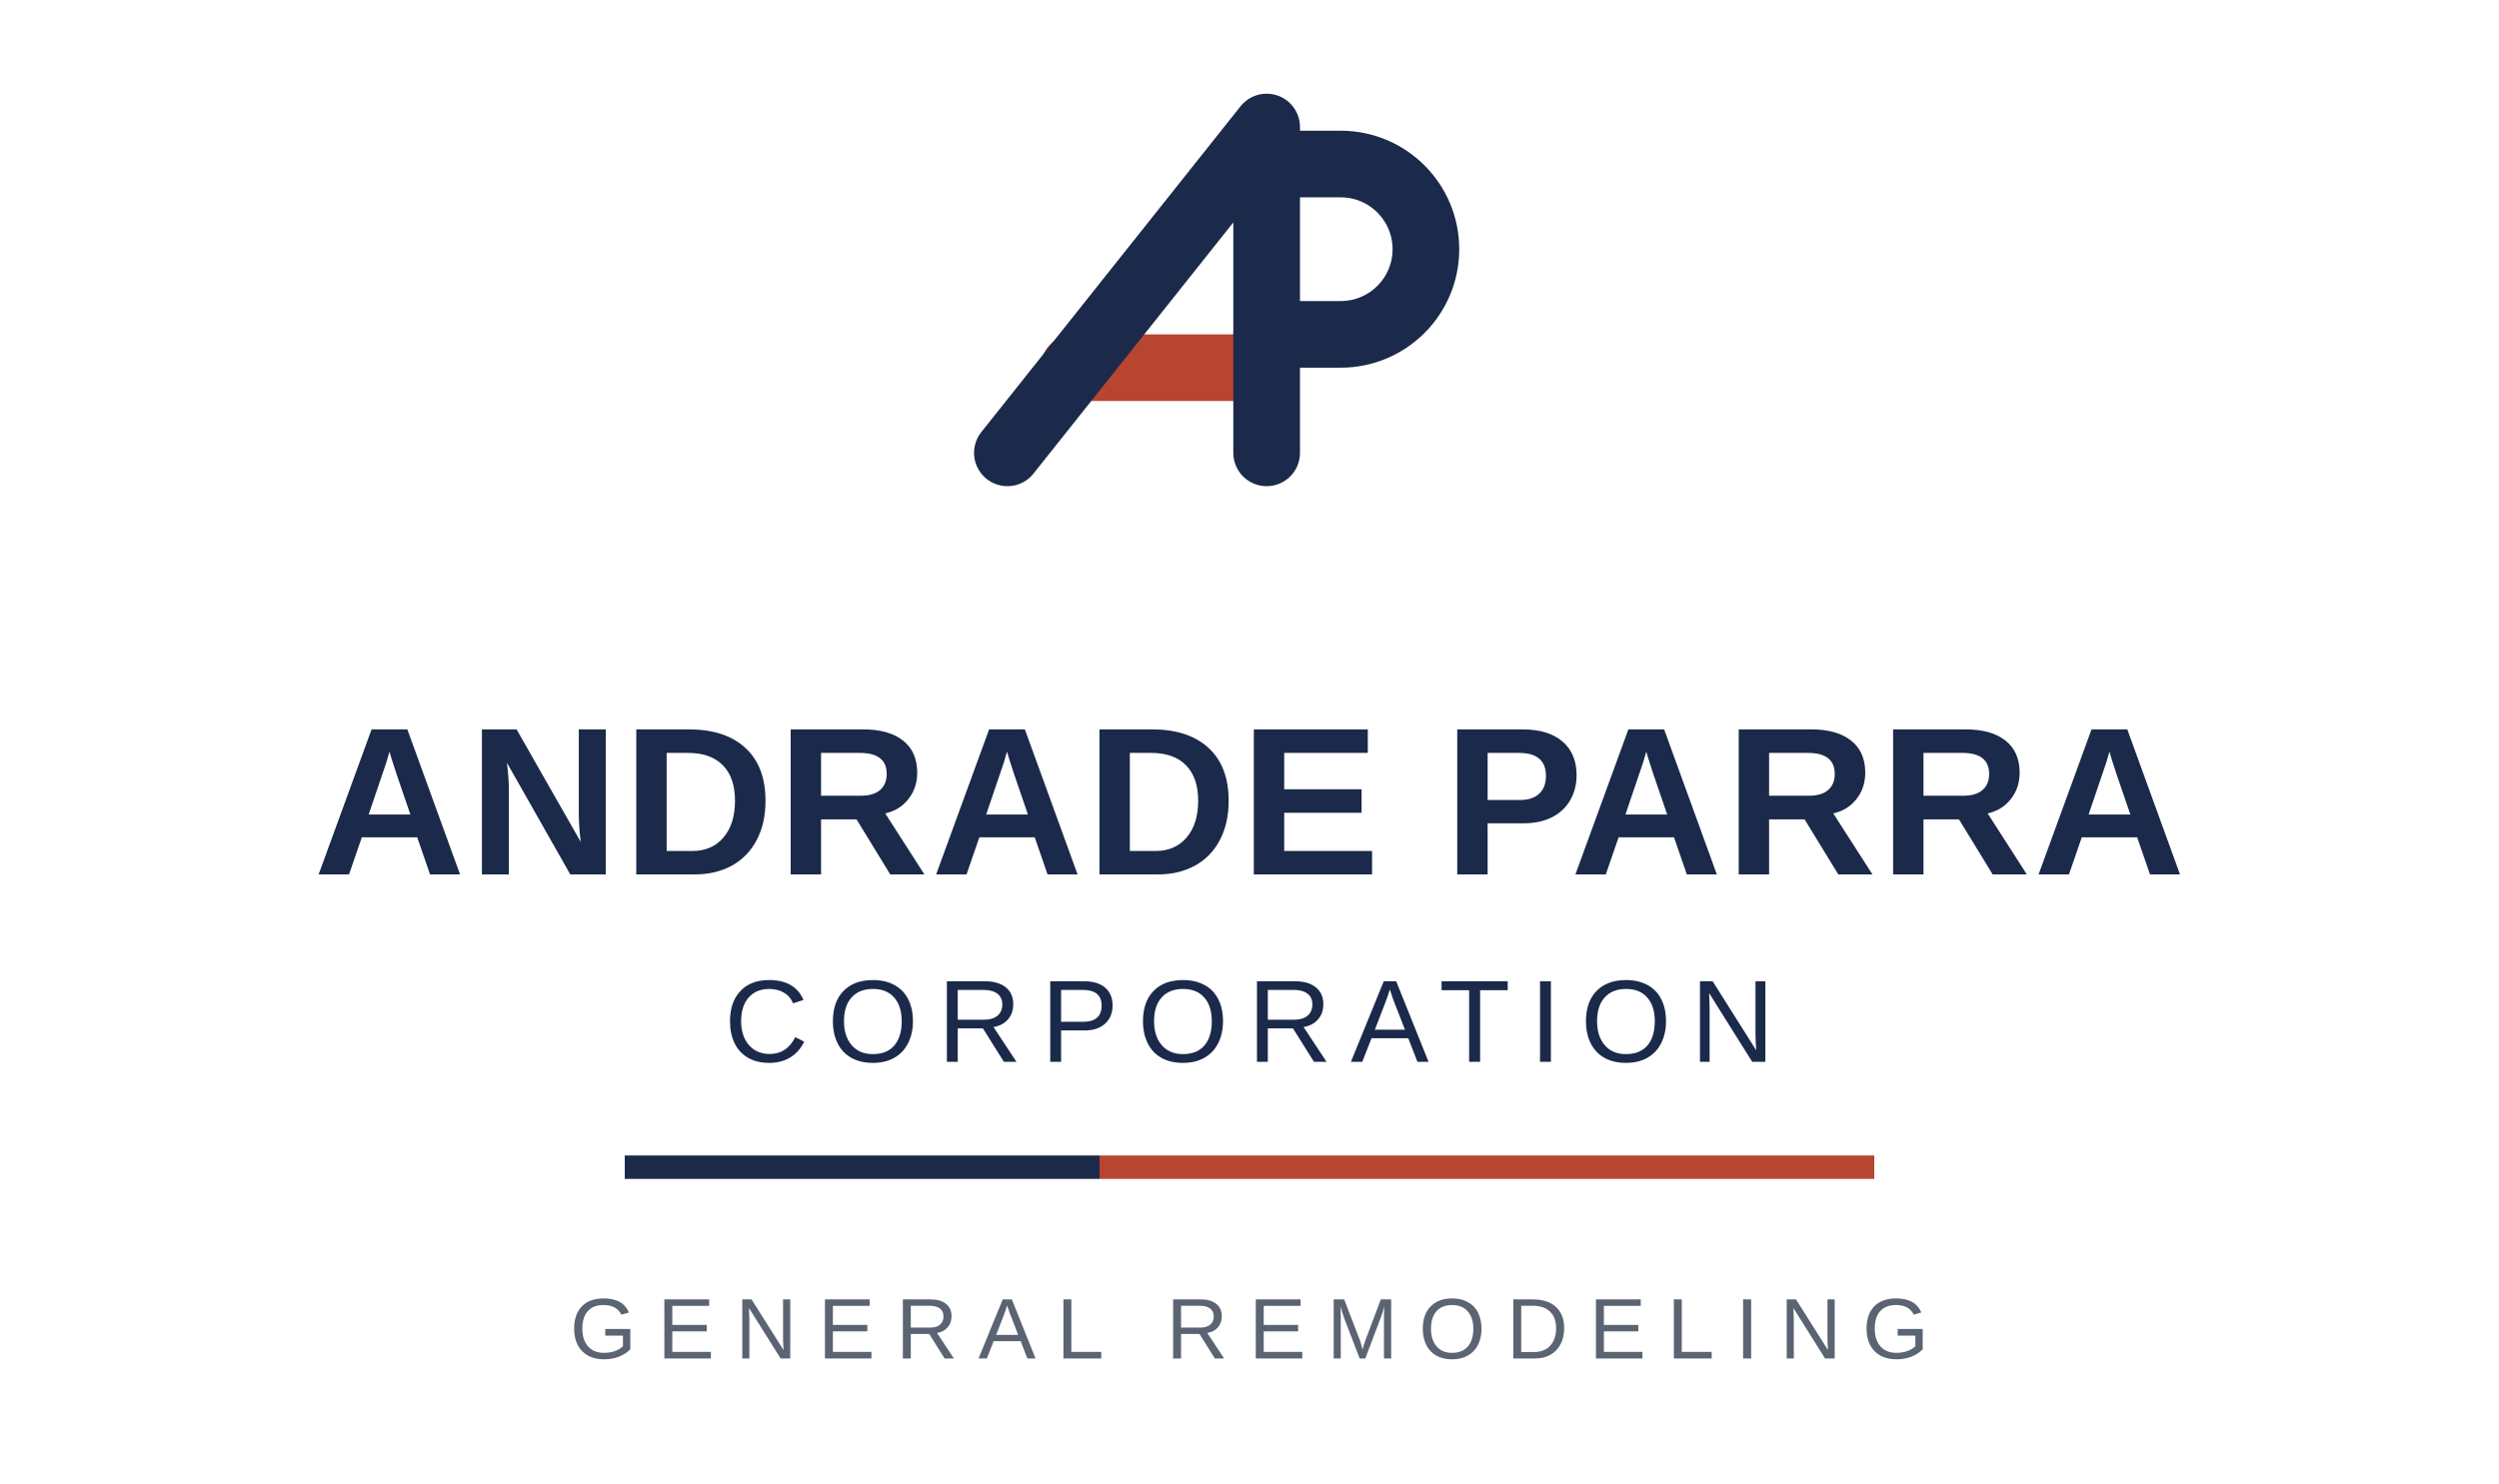
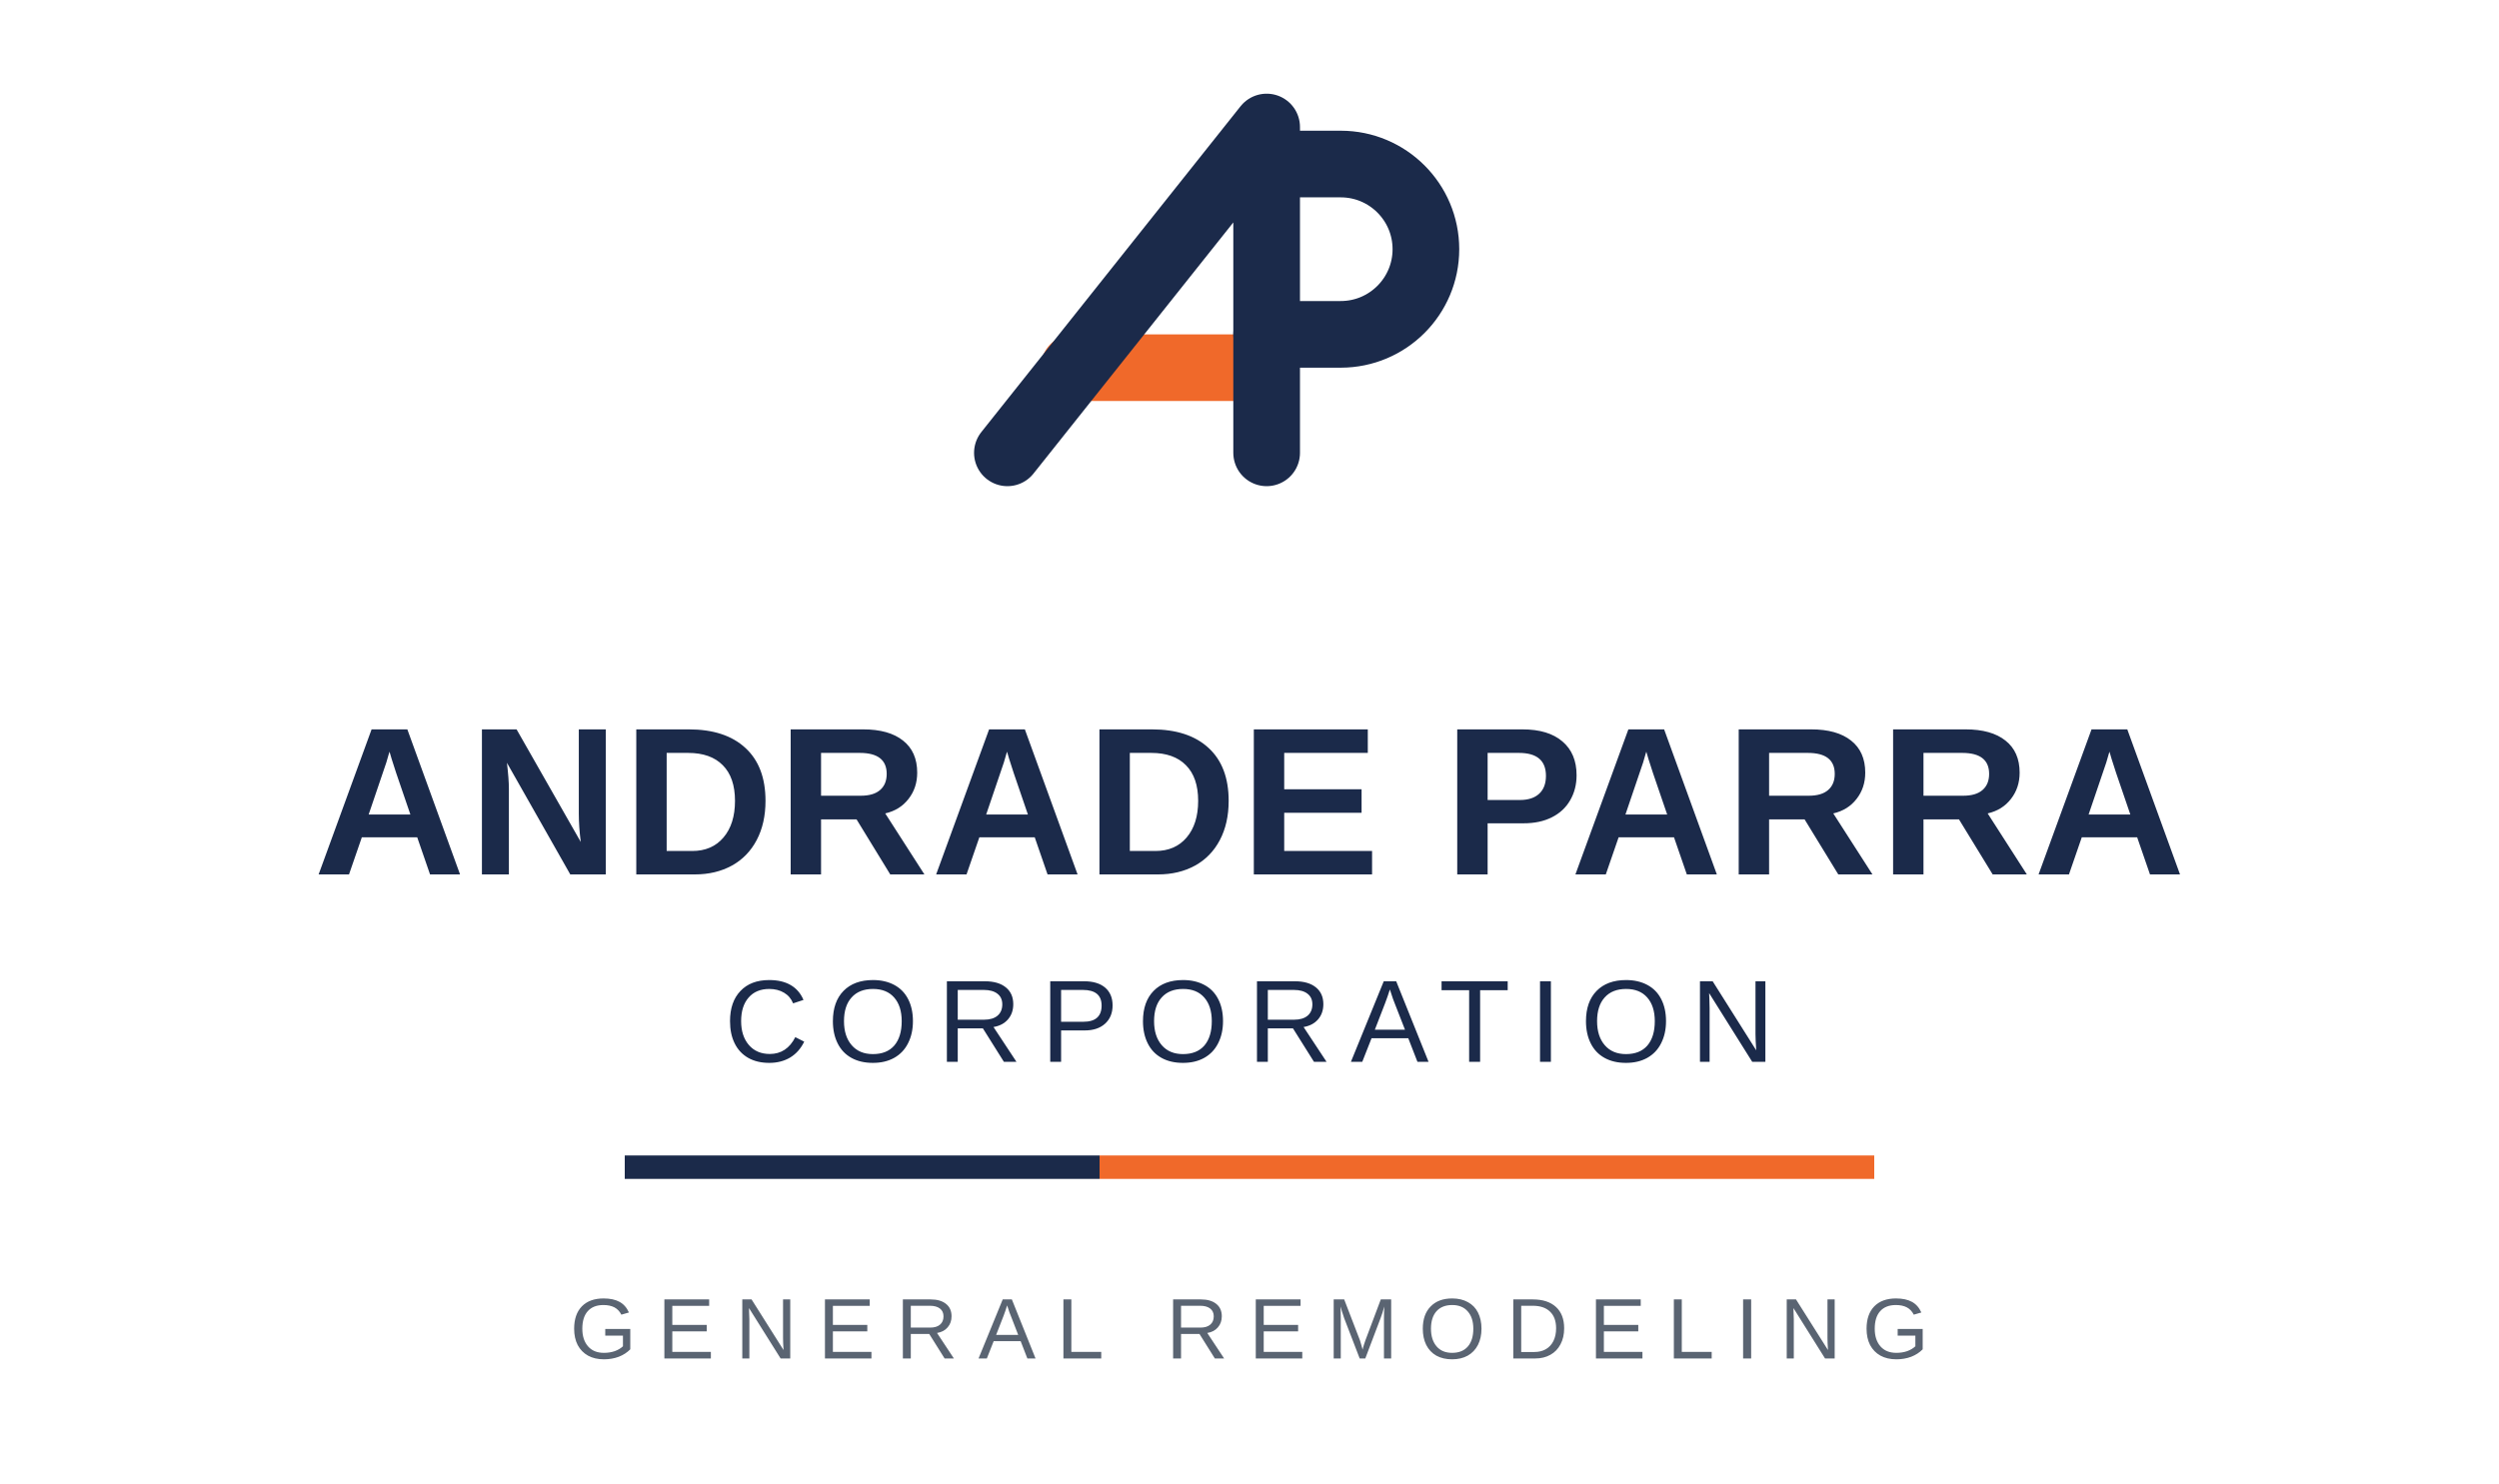
<svg xmlns="http://www.w3.org/2000/svg" viewBox="0 0 320 190" width="320" height="190" role="img" aria-labelledby="t d">
  <g transform="translate(118.564 6.783) scale(0.94851)" fill="none" stroke-width="9" stroke-linecap="round" stroke-linejoin="round">
-     <path d="M20 42.5 H41.5" stroke="#B8452F" />
+     <path d="M20 42.5 H41.5" stroke="#F0692A" />
    <path d="M11 54 L46 10 V54" stroke="#1B2A4A" />
    <path d="M46 15 H56 A11.5 11.5 0 0 1 56 38 H46" stroke="#1B2A4A" />
  </g>
  <text x="160" y="112" font-family="'Space Grotesk', 'Helvetica Neue', Arial, sans-serif" font-size="27" font-weight="700" letter-spacing="0.01em" fill="#1B2A4A" text-anchor="middle">ANDRADE PARRA</text>
  <text x="160" y="136" font-family="'Space Grotesk', 'Helvetica Neue', Arial, sans-serif" font-size="15" font-weight="500" letter-spacing="0.16em" fill="#1B2A4A" text-anchor="middle">CORPORATION</text>
  <g>
    <rect x="80" y="148" width="60.80" height="3" fill="#1B2A4A" />
-     <rect x="140.80" y="148" width="99.20" height="3" fill="#B8452F" />
+     <rect x="140.80" y="148" width="99.20" height="3" fill="#F0692A" />
  </g>
  <text x="160" y="174" font-family="'Space Grotesk', 'Helvetica Neue', Arial, sans-serif" font-size="11" font-weight="500" letter-spacing="0.24em" fill="#5A6472" text-anchor="middle">GENERAL REMODELING</text>
</svg>
